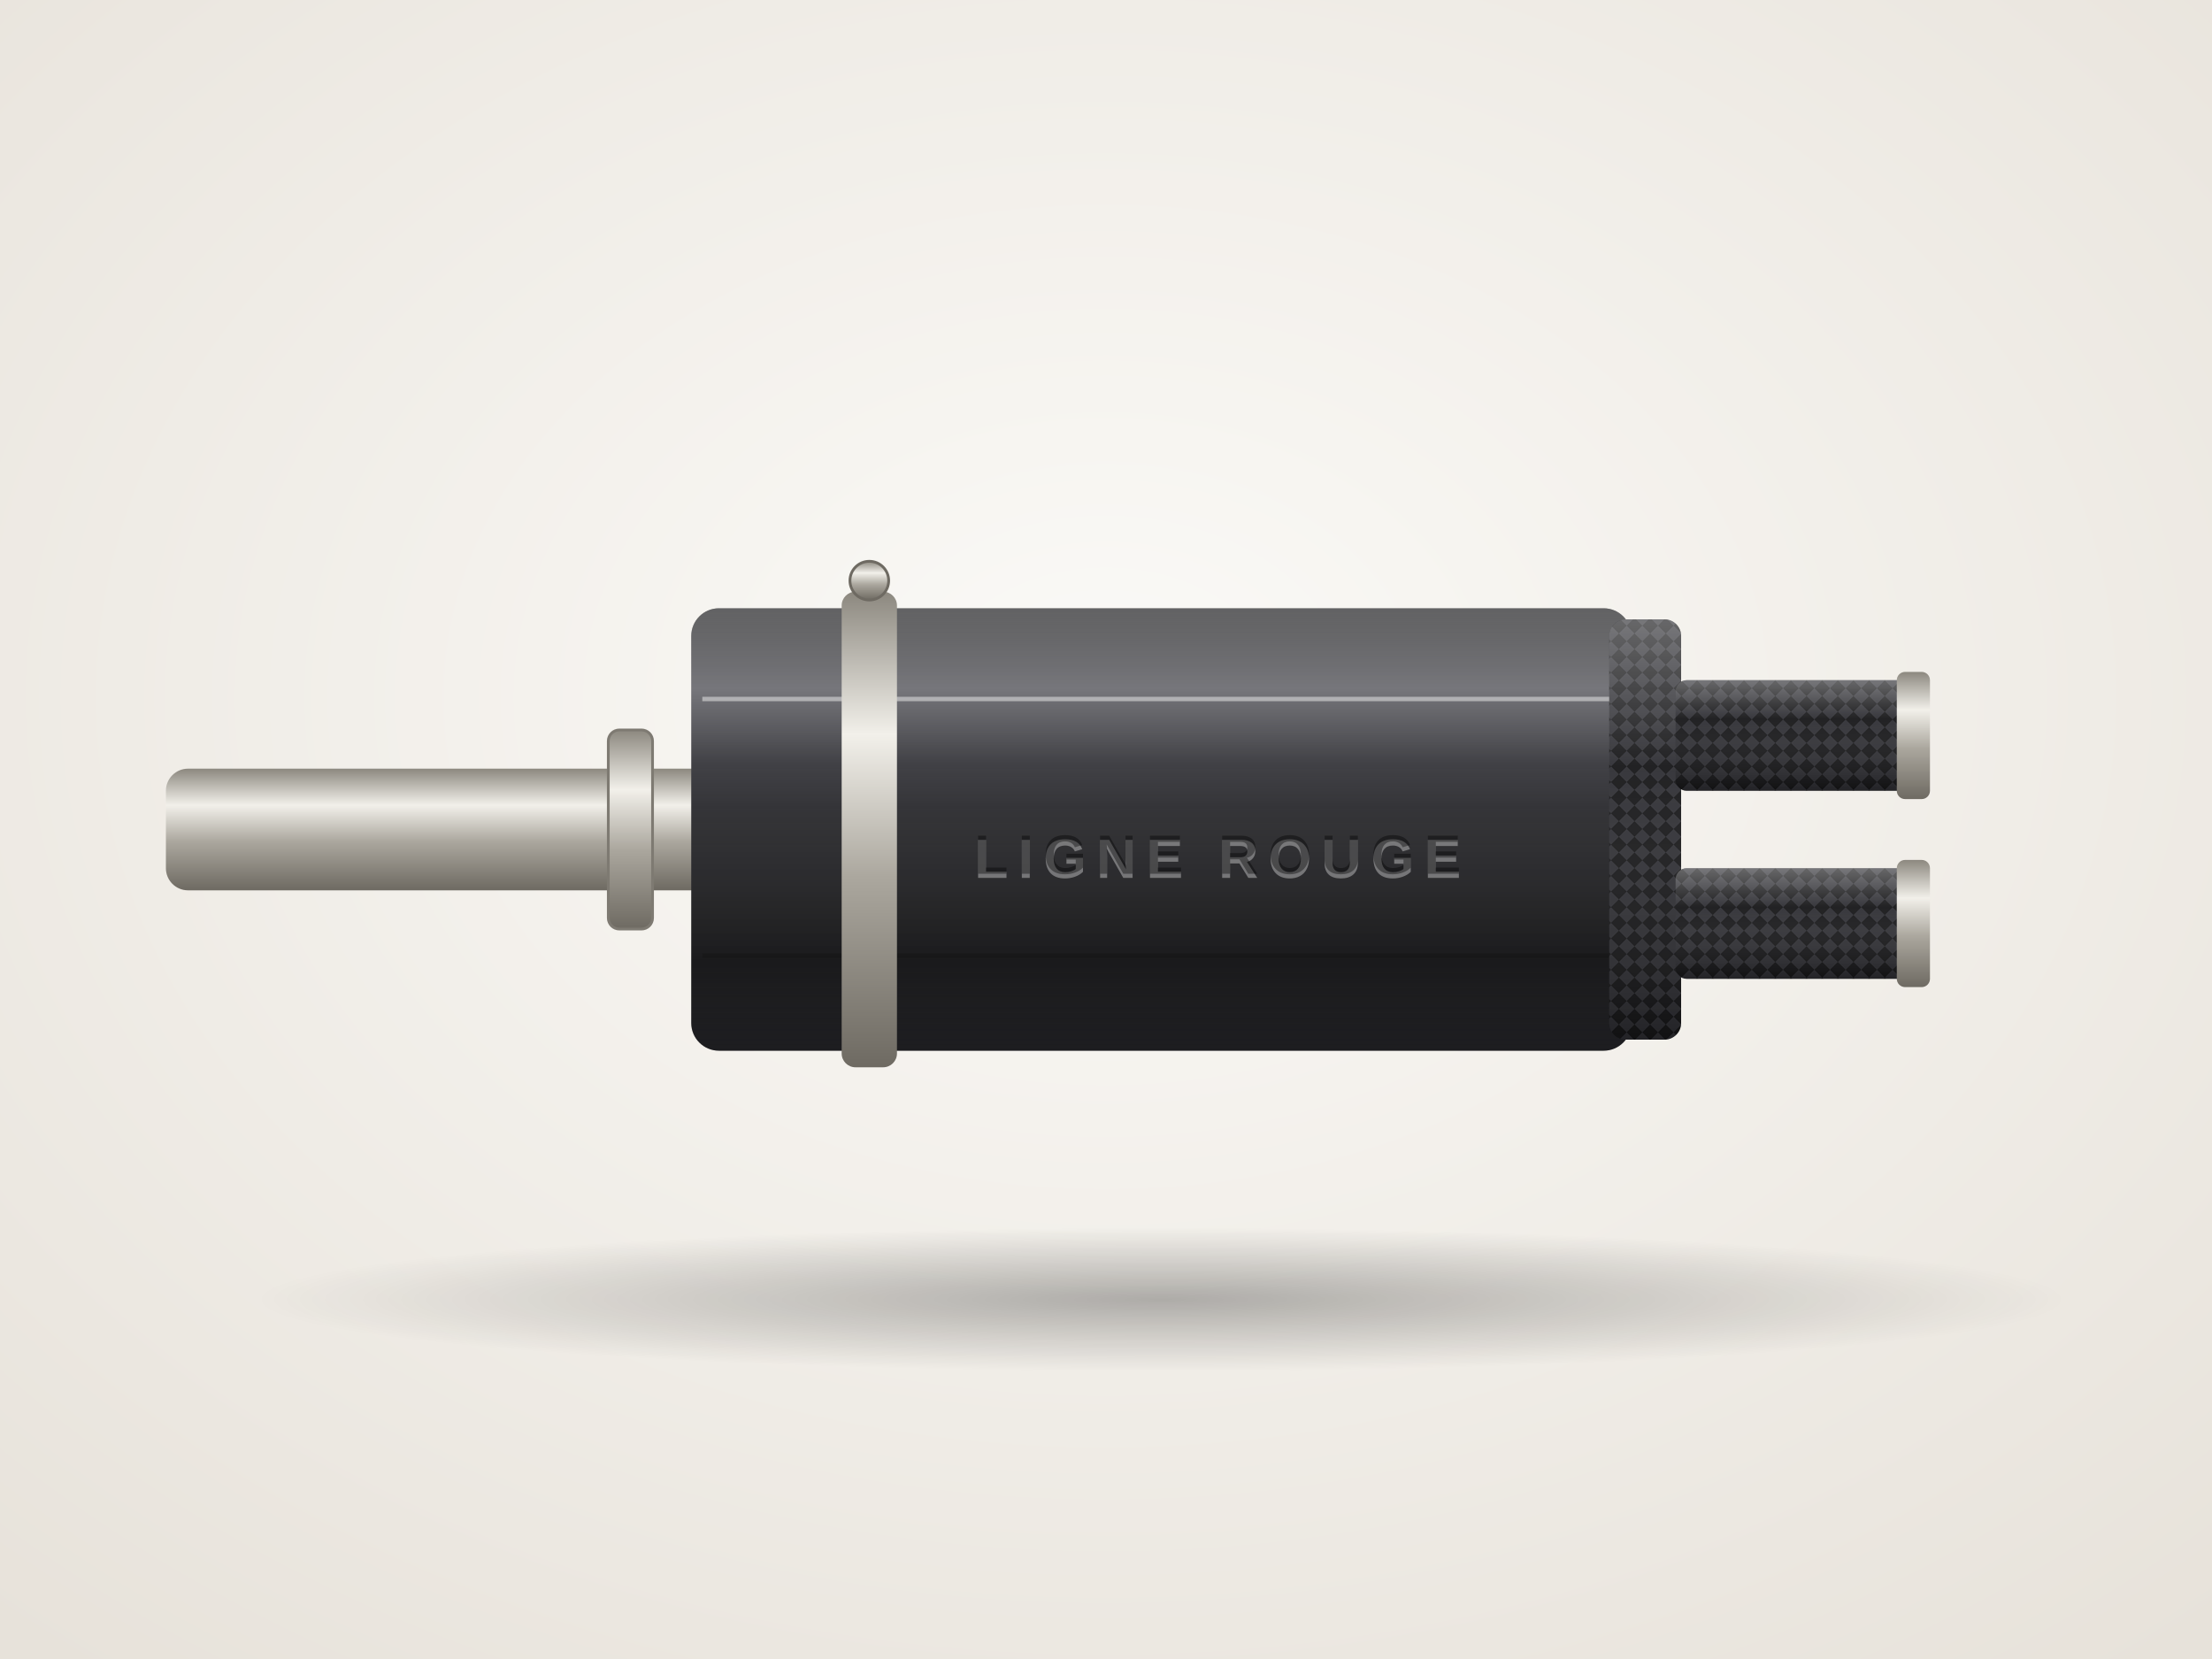
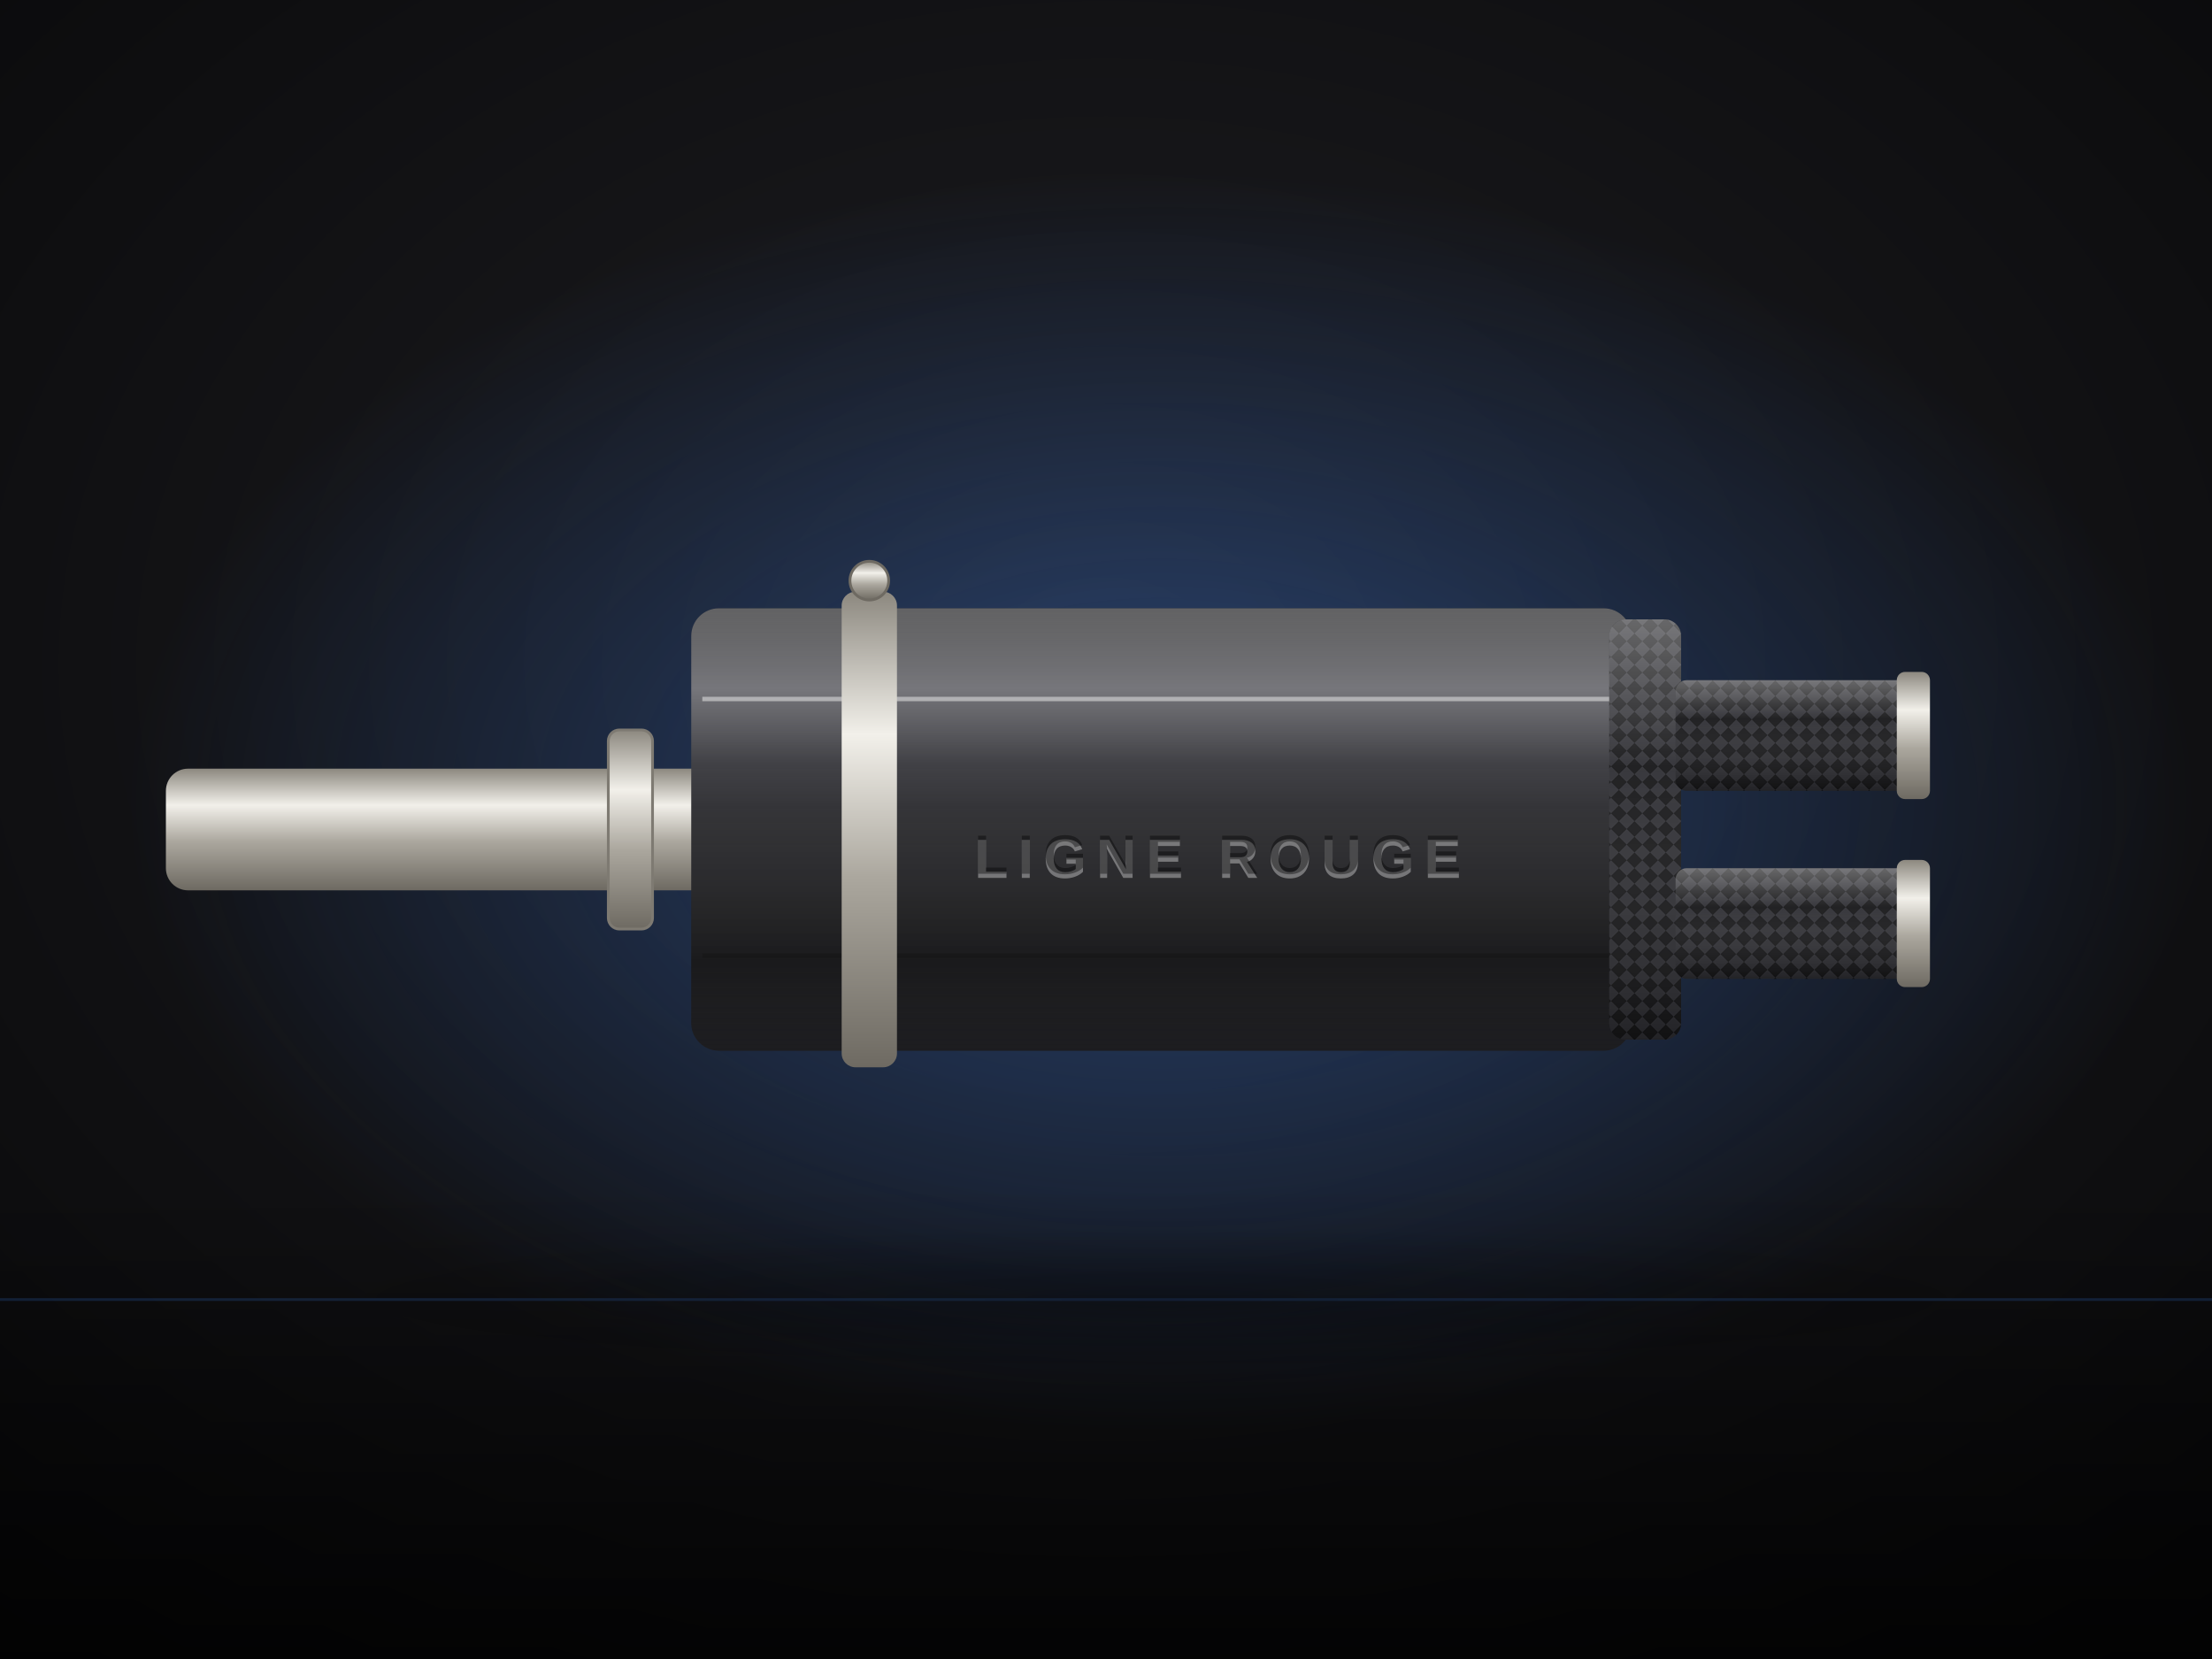
<svg xmlns="http://www.w3.org/2000/svg" viewBox="0 0 800 600" width="800" height="600">
  <defs>
-     <radialGradient id="bg" cx="50%" cy="42%" r="75%">
-       <stop offset="0" stop-color="#FBFAF7" />
-       <stop offset="1" stop-color="#E7E2DA" />
+     <radialGradient id="bg" cx="50%" cy="40%" r="80%">
+       <stop offset="0" stop-color="#1E1E22" />
+       <stop offset="1" stop-color="#070708" />
    </radialGradient>
+     <radialGradient id="glow" cx="50%" cy="50%" r="50%">
+       <stop offset="0" stop-color="#3B82F6" stop-opacity="0.38" />
+       <stop offset="1" stop-color="#3B82F6" stop-opacity="0" />
+     </radialGradient>
+     <linearGradient id="floor" x1="0" y1="0" x2="0" y2="1">
+       <stop offset="0" stop-color="#000" stop-opacity="0" />
+       <stop offset="1" stop-color="#000" stop-opacity="0.7" />
+     </linearGradient>
    <linearGradient id="metal" x1="0" y1="0" x2="0" y2="1">
      <stop offset="0" stop-color="#0E0E10" />
      <stop offset="0.18" stop-color="#55555B" />
      <stop offset="0.45" stop-color="#26262A" />
      <stop offset="0.8" stop-color="#0E0E10" />
      <stop offset="1" stop-color="#26262A" />
    </linearGradient>
    <linearGradient id="ti" x1="0" y1="0" x2="0" y2="1">
      <stop offset="0" stop-color="#8C887F" />
      <stop offset="0.3" stop-color="#F2F0EA" />
      <stop offset="0.6" stop-color="#ABA79E" />
      <stop offset="1" stop-color="#6E6A62" />
    </linearGradient>
    <linearGradient id="heat" x1="0" y1="0" x2="1" y2="0">
      <stop offset="0" stop-color="#C08457" stop-opacity="0" />
      <stop offset="0.3" stop-color="#C08457" stop-opacity="0.55" />
      <stop offset="0.6" stop-color="#8B5CF6" stop-opacity="0.55" />
      <stop offset="1" stop-color="#3B82F6" stop-opacity="0.6" />
    </linearGradient>
    <linearGradient id="gloss" x1="0" y1="0" x2="0" y2="1">
      <stop offset="0" stop-color="#fff" stop-opacity="0.35" />
      <stop offset="0.35" stop-color="#fff" stop-opacity="0.05" />
      <stop offset="1" stop-color="#000" stop-opacity="0.25" />
    </linearGradient>
    <pattern id="carbon" width="8" height="8" patternUnits="userSpaceOnUse" patternTransform="rotate(45)">
      <rect width="8" height="8" fill="#161618" />
      <rect width="4" height="4" fill="#2E2E33" />
      <rect x="4" y="4" width="4" height="4" fill="#2E2E33" />
    </pattern>
    <radialGradient id="shadow" cx="50%" cy="50%" r="50%">
      <stop offset="0" stop-color="#000" stop-opacity="0.28" />
      <stop offset="1" stop-color="#000" stop-opacity="0" />
    </radialGradient>
    <radialGradient id="bore" cx="45%" cy="45%" r="60%">
      <stop offset="0" stop-color="#000" />
      <stop offset="0.8" stop-color="#1a1a1a" />
      <stop offset="1" stop-color="#444" />
    </radialGradient>
  </defs>
  <rect width="800" height="600" fill="url(#bg)" />
+   <ellipse cx="420" cy="290" rx="380" ry="230" fill="url(#glow)" />
+   <rect y="430" width="800" height="170" fill="url(#floor)" />
+   <line x1="0" y1="470" x2="800" y2="470" stroke="#3B82F6" stroke-opacity="0.18" />
  <ellipse cx="420" cy="470" rx="330" ry="26" fill="url(#shadow)" />
  <rect x="60" y="278" width="200" height="44" rx="8" fill="url(#ti)" />
  <rect x="220" y="264" width="16" height="72" rx="4" fill="url(#ti)" stroke="#7e7a72" stroke-width="1" />
  <rect x="250" y="220" width="340" height="160" rx="10" fill="url(#metal)" />
  <rect x="254" y="252" width="332" height="1.6" fill="#fff" fill-opacity="0.45" />
  <rect x="254" y="344.8" width="332" height="1.6" fill="#000" fill-opacity="0.35" />
  <rect x="250" y="220" width="340" height="160" rx="10" fill="url(#gloss)" />
  <rect x="304.4" y="214" width="20" height="172" rx="5" fill="url(#ti)" />
  <circle cx="314.4" cy="210" r="7" fill="url(#ti)" stroke="#6e6a62" />
  <rect x="582" y="224" width="26" height="152" rx="6" fill="url(#carbon)" />
  <rect x="582" y="224" width="26" height="152" rx="6" fill="url(#gloss)" />
  <g transform="translate(440.4 316) rotate(0)" font-family="Arial Black, Arial, sans-serif" font-weight="900" font-size="20" letter-spacing="3.6" text-anchor="middle">
    <text y="1.5" fill="#fff" fill-opacity="0.35">LIGNE ROUGE</text>
    <text fill="#000" fill-opacity="0.38">LIGNE ROUGE</text>
  </g>
  <rect x="606" y="246" width="90" height="40" rx="4" fill="url(#carbon)" />
  <rect x="606" y="246" width="90" height="40" rx="4" fill="url(#gloss)" />
  <rect x="686" y="243" width="12" height="46" rx="3" fill="url(#ti)" />
  <rect x="606" y="314" width="90" height="40" rx="4" fill="url(#carbon)" />
  <rect x="606" y="314" width="90" height="40" rx="4" fill="url(#gloss)" />
  <rect x="686" y="311" width="12" height="46" rx="3" fill="url(#ti)" />
</svg>
